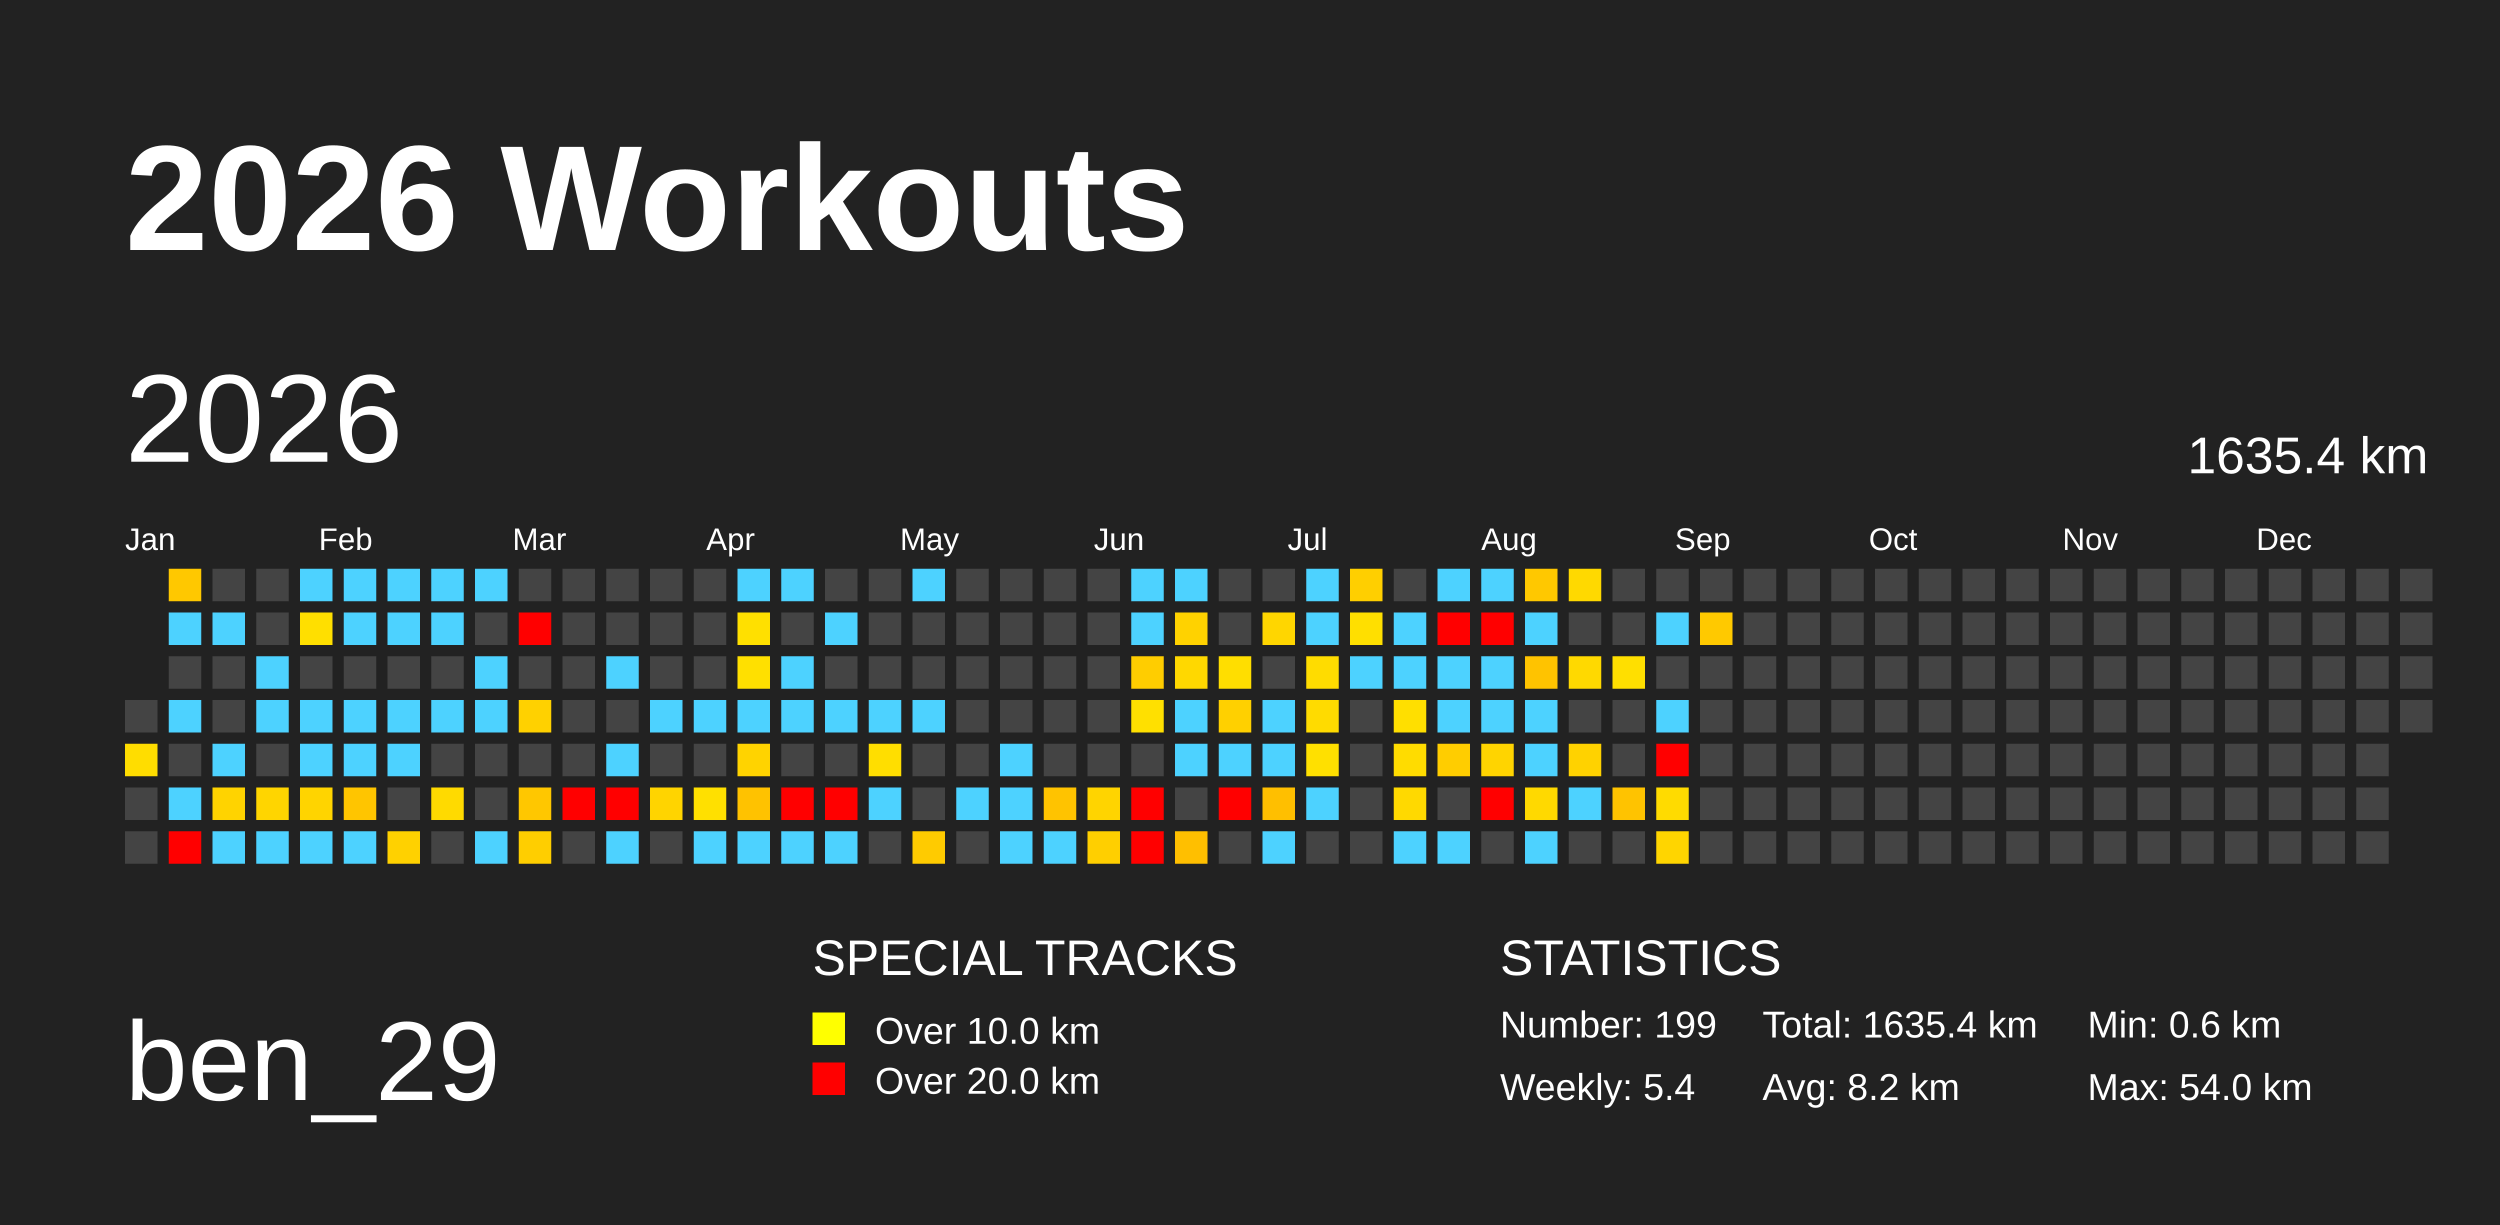
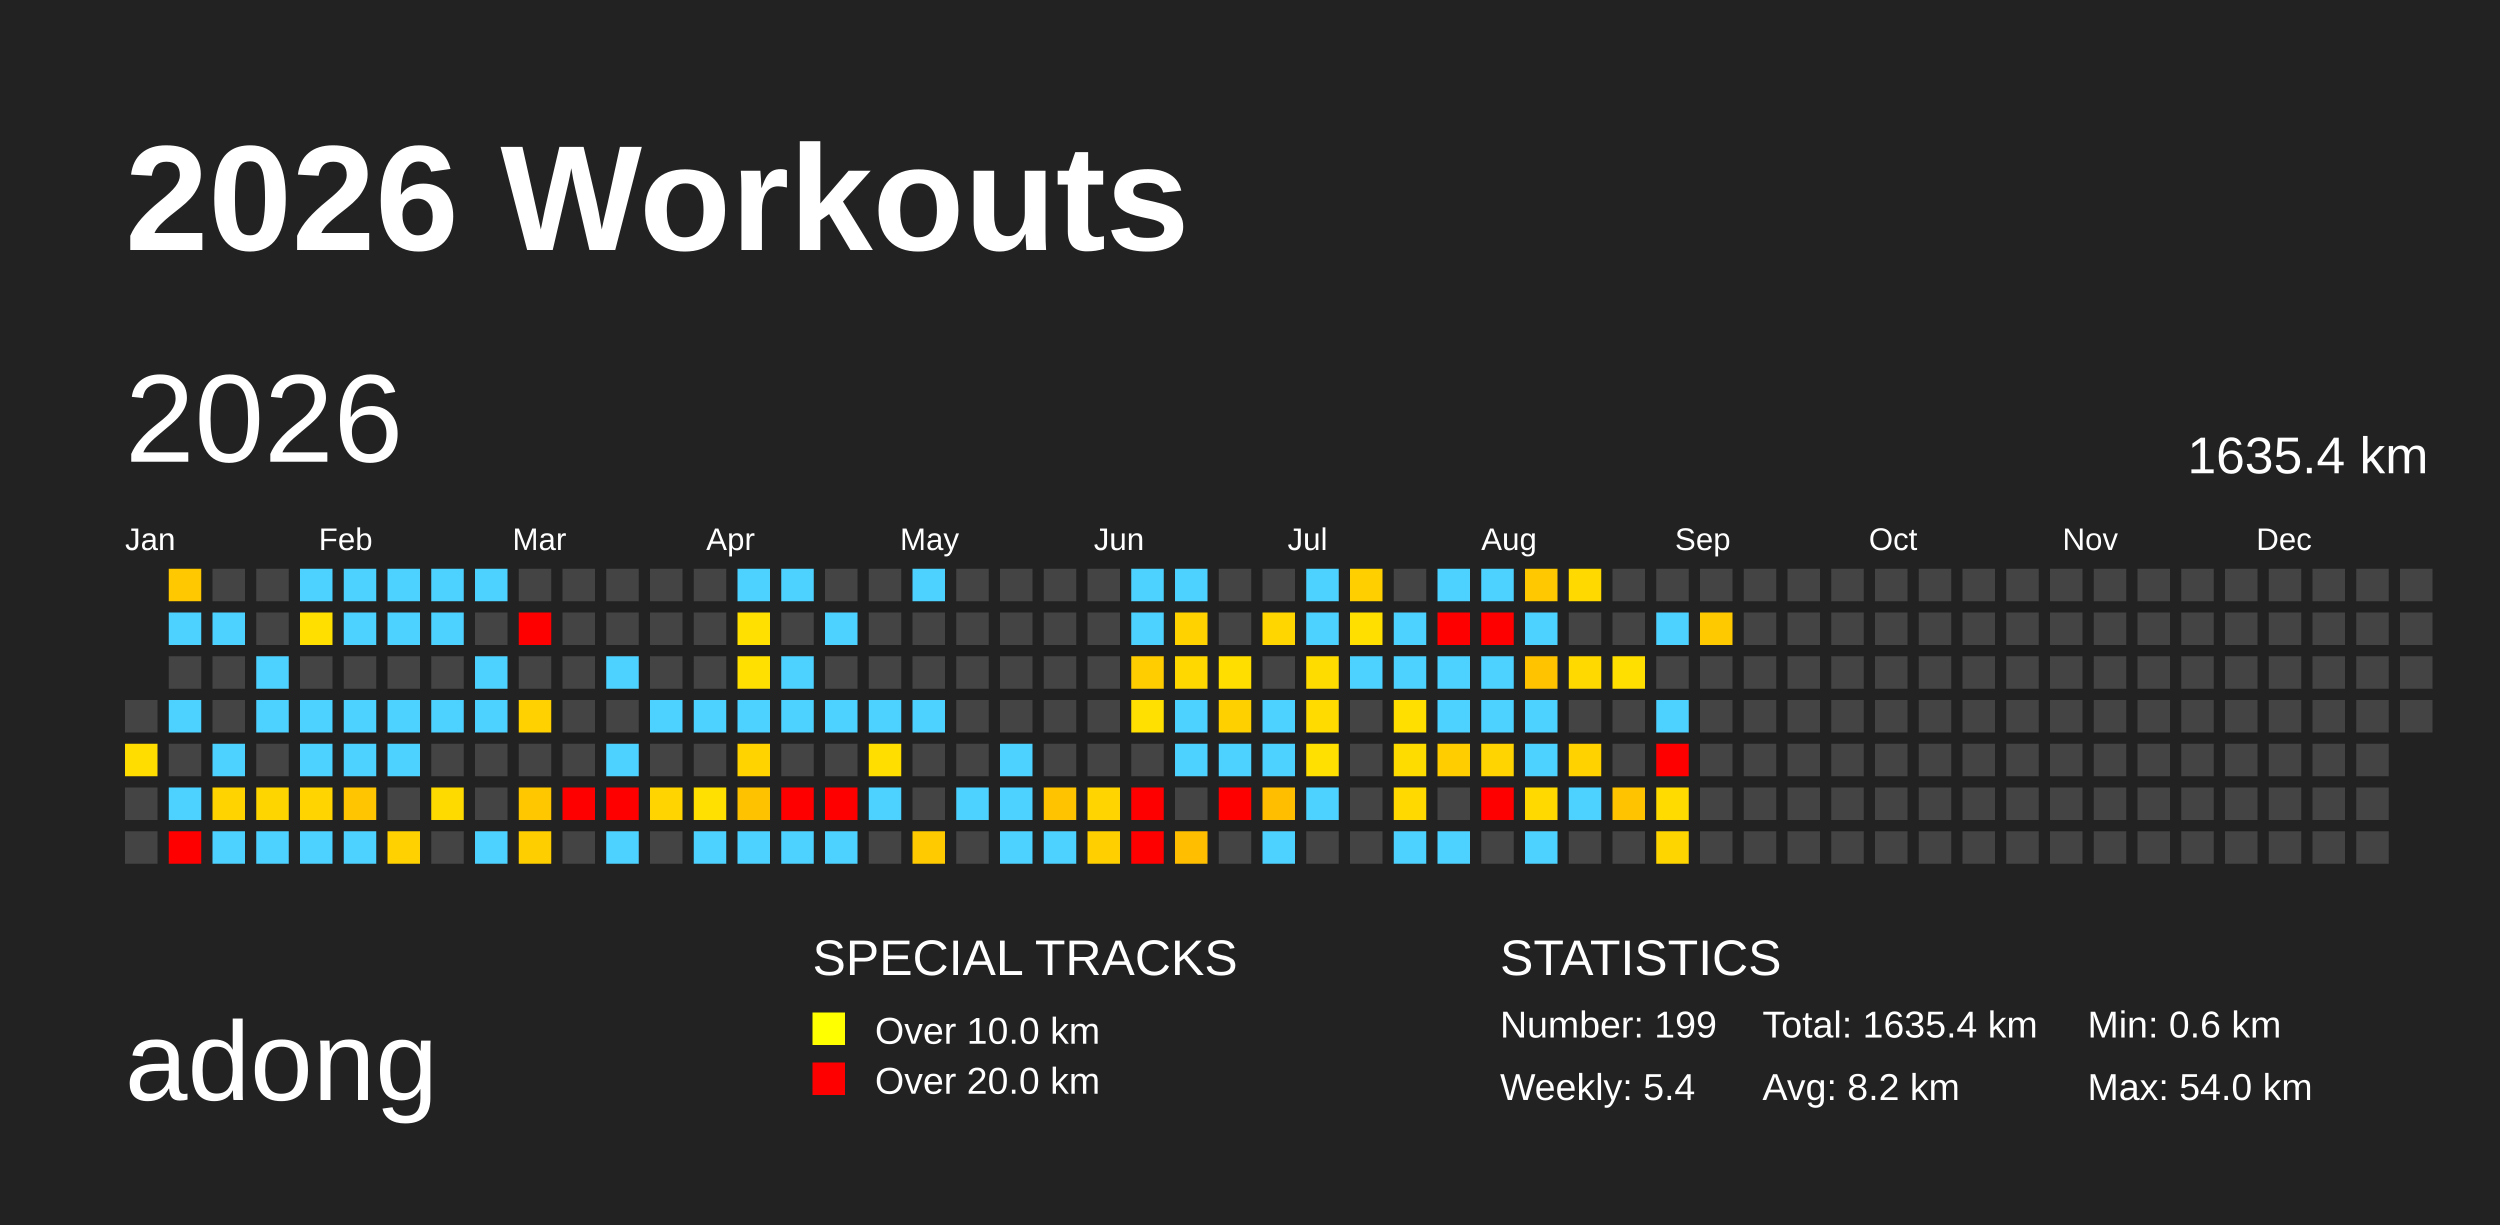
<svg xmlns="http://www.w3.org/2000/svg" baseProfile="full" height="98mm" version="1.1" viewBox="0,0,200,98" width="200mm">
  <defs>
    <pattern height="2" id="indoor-stripe" patternUnits="userSpaceOnUse" width="2">
      <line stroke="white" stroke-opacity="0.45" stroke-width="0.5" x1="0" x2="2" y1="2" y2="0" />
    </pattern>
  </defs>
  <rect fill="#222222" height="98" width="200" x="0" y="0" />
  <text fill="#FFFFFF" style="font-size:12px; font-family:Arial; font-weight:bold;" x="10" y="20">2026 Workouts</text>
-   <text fill="#FFFFFF" style="font-size:9px; font-family:Arial" x="10" y="88">ben_29</text>
+   <text fill="#FFFFFF" style="font-size:9px; font-family:Arial" x="10" y="88">adong</text>
  <text fill="#FFFFFF" style="font-size:4px; font-family:Arial" x="65" y="78">SPECIAL TRACKS</text>
  <rect fill="yellow" height="2.6" width="2.6" x="65" y="81" />
  <text fill="#FFFFFF" style="font-size:3px; font-family:Arial" x="70" y="83.5">Over 10.0 km</text>
  <rect fill="red" height="2.6" width="2.6" x="65" y="85" />
  <text fill="#FFFFFF" style="font-size:3px; font-family:Arial" x="70" y="87.5">Over 20.0 km</text>
  <text fill="#FFFFFF" style="font-size:4px; font-family:Arial" x="120" y="78">STATISTICS</text>
  <text fill="#FFFFFF" style="font-size:3px; font-family:Arial" x="120" y="83">Number: 199</text>
  <text fill="#FFFFFF" style="font-size:3px; font-family:Arial" x="120" y="88">Weekly: 5.4</text>
  <text fill="#FFFFFF" style="font-size:3px; font-family:Arial" x="141" y="83">Total: 1635.4 km</text>
  <text fill="#FFFFFF" style="font-size:3px; font-family:Arial" x="141" y="88">Avg: 8.2 km</text>
  <text fill="#FFFFFF" style="font-size:3px; font-family:Arial" x="167" y="83">Min: 0.6 km</text>
  <text fill="#FFFFFF" style="font-size:3px; font-family:Arial" x="167" y="88">Max: 54.0 km</text>
  <text dominant-baseline="hanging" fill="#FFFFFF" style="font-size:10.0px; font-family:Arial;" x="10" y="30">2026</text>
  <text dominant-baseline="hanging" fill="#FFFFFF" style="font-size:4.125px; font-family:Arial;" x="175" y="35">1635.4 km</text>
  <text fill="#FFFFFF" style="font-size:2.5px; font-family:Arial" x="10.0" y="44">Jan</text>
  <text fill="#FFFFFF" style="font-size:2.5px; font-family:Arial" x="25.5" y="44">Feb</text>
  <text fill="#FFFFFF" style="font-size:2.5px; font-family:Arial" x="41.0" y="44">Mar</text>
  <text fill="#FFFFFF" style="font-size:2.5px; font-family:Arial" x="56.5" y="44">Apr</text>
  <text fill="#FFFFFF" style="font-size:2.5px; font-family:Arial" x="72.0" y="44">May</text>
  <text fill="#FFFFFF" style="font-size:2.5px; font-family:Arial" x="87.5" y="44">Jun</text>
  <text fill="#FFFFFF" style="font-size:2.5px; font-family:Arial" x="103.0" y="44">Jul</text>
  <text fill="#FFFFFF" style="font-size:2.5px; font-family:Arial" x="118.5" y="44">Aug</text>
  <text fill="#FFFFFF" style="font-size:2.5px; font-family:Arial" x="134.0" y="44">Sep</text>
  <text fill="#FFFFFF" style="font-size:2.5px; font-family:Arial" x="149.5" y="44">Oct</text>
  <text fill="#FFFFFF" style="font-size:2.5px; font-family:Arial" x="165.0" y="44">Nov</text>
  <text fill="#FFFFFF" style="font-size:2.5px; font-family:Arial" x="180.5" y="44">Dec</text>
  <rect fill="#444444" height="2.6" width="2.6" x="10.0" y="56.0" />
  <rect fill="#ffdd00" height="2.6" width="2.6" x="10.0" y="59.5" />
  <rect fill="#444444" height="2.6" width="2.6" x="10.0" y="63.0" />
  <rect fill="#444444" height="2.6" width="2.6" x="10.0" y="66.5" />
  <rect fill="#ffc800" height="2.6" width="2.6" x="13.5" y="45.5" />
  <rect fill="#4dd2ff" height="2.6" width="2.6" x="13.5" y="49.0" />
  <rect fill="#444444" height="2.6" width="2.6" x="13.5" y="52.5" />
  <rect fill="#4dd2ff" height="2.6" width="2.6" x="13.5" y="56.0" />
  <rect fill="#444444" height="2.6" width="2.6" x="13.5" y="59.5" />
  <rect fill="#4dd2ff" height="2.6" width="2.6" x="13.5" y="63.0" />
  <rect fill="red" height="2.6" width="2.6" x="13.5" y="66.5" />
  <rect fill="#444444" height="2.6" width="2.6" x="17.0" y="45.5" />
  <rect fill="#4dd2ff" height="2.6" width="2.6" x="17.0" y="49.0" />
  <rect fill="#444444" height="2.6" width="2.6" x="17.0" y="52.5" />
  <rect fill="#444444" height="2.6" width="2.6" x="17.0" y="56.0" />
  <rect fill="#4dd2ff" height="2.6" width="2.6" x="17.0" y="59.5" />
  <rect fill="#ffd300" height="2.6" width="2.6" x="17.0" y="63.0" />
  <rect fill="#4dd2ff" height="2.6" width="2.6" x="17.0" y="66.5" />
  <rect fill="#444444" height="2.6" width="2.6" x="20.5" y="45.5" />
  <rect fill="#444444" height="2.6" width="2.6" x="20.5" y="49.0" />
  <rect fill="#4dd2ff" height="2.6" width="2.6" x="20.5" y="52.5" />
  <rect fill="#4dd2ff" height="2.6" width="2.6" x="20.5" y="56.0" />
  <rect fill="#444444" height="2.6" width="2.6" x="20.5" y="59.5" />
  <rect fill="#ffd500" height="2.6" width="2.6" x="20.5" y="63.0" />
  <rect fill="#4dd2ff" height="2.6" width="2.6" x="20.5" y="66.5" />
  <rect fill="#4dd2ff" height="2.6" width="2.6" x="24.0" y="45.5" />
  <rect fill="#ffdf00" height="2.6" width="2.6" x="24.0" y="49.0" />
  <rect fill="#444444" height="2.6" width="2.6" x="24.0" y="52.5" />
  <rect fill="#4dd2ff" height="2.6" width="2.6" x="24.0" y="56.0" />
  <rect fill="#4dd2ff" height="2.6" width="2.6" x="24.0" y="59.5" />
  <rect fill="#ffd400" height="2.6" width="2.6" x="24.0" y="63.0" />
  <rect fill="#4dd2ff" height="2.6" width="2.6" x="24.0" y="66.5" />
  <rect fill="#4dd2ff" height="2.6" width="2.6" x="27.5" y="45.5" />
  <rect fill="#4dd2ff" height="2.6" width="2.6" x="27.5" y="49.0" />
  <rect fill="#444444" height="2.6" width="2.6" x="27.5" y="52.5" />
  <rect fill="#4dd2ff" height="2.6" width="2.6" x="27.5" y="56.0" />
  <rect fill="#4dd2ff" height="2.6" width="2.6" x="27.5" y="59.5" />
  <rect fill="#ffc500" height="2.6" width="2.6" x="27.5" y="63.0" />
  <rect fill="#4dd2ff" height="2.6" width="2.6" x="27.5" y="66.5" />
  <rect fill="#4dd2ff" height="2.6" width="2.6" x="31.0" y="45.5" />
  <rect fill="#4dd2ff" height="2.6" width="2.6" x="31.0" y="49.0" />
  <rect fill="#444444" height="2.6" width="2.6" x="31.0" y="52.5" />
  <rect fill="#4dd2ff" height="2.6" width="2.6" x="31.0" y="56.0" />
  <rect fill="#4dd2ff" height="2.6" width="2.6" x="31.0" y="59.5" />
  <rect fill="#444444" height="2.6" width="2.6" x="31.0" y="63.0" />
  <rect fill="#ffd100" height="2.6" width="2.6" x="31.0" y="66.5" />
  <rect fill="#4dd2ff" height="2.6" width="2.6" x="34.5" y="45.5" />
  <rect fill="#4dd2ff" height="2.6" width="2.6" x="34.5" y="49.0" />
  <rect fill="#444444" height="2.6" width="2.6" x="34.5" y="52.5" />
  <rect fill="#4dd2ff" height="2.6" width="2.6" x="34.5" y="56.0" />
  <rect fill="#444444" height="2.6" width="2.6" x="34.5" y="59.5" />
  <rect fill="#ffda00" height="2.6" width="2.6" x="34.5" y="63.0" />
  <rect fill="#444444" height="2.6" width="2.6" x="34.5" y="66.5" />
  <rect fill="#4dd2ff" height="2.6" width="2.6" x="38.0" y="45.5" />
  <rect fill="#444444" height="2.6" width="2.6" x="38.0" y="49.0" />
  <rect fill="#4dd2ff" height="2.6" width="2.6" x="38.0" y="52.5" />
  <rect fill="#4dd2ff" height="2.6" width="2.6" x="38.0" y="56.0" />
  <rect fill="#444444" height="2.6" width="2.6" x="38.0" y="59.5" />
  <rect fill="#444444" height="2.6" width="2.6" x="38.0" y="63.0" />
  <rect fill="#4dd2ff" height="2.6" width="2.6" x="38.0" y="66.5" />
  <rect fill="#444444" height="2.6" width="2.6" x="41.5" y="45.5" />
  <rect fill="red" height="2.6" width="2.6" x="41.5" y="49.0" />
  <rect fill="#444444" height="2.6" width="2.6" x="41.5" y="52.5" />
  <rect fill="#ffd100" height="2.6" width="2.6" x="41.5" y="56.0" />
  <rect fill="#444444" height="2.6" width="2.6" x="41.5" y="59.5" />
  <rect fill="#ffc700" height="2.6" width="2.6" x="41.5" y="63.0" />
  <rect fill="#ffce00" height="2.6" width="2.6" x="41.5" y="66.5" />
  <rect fill="#444444" height="2.6" width="2.6" x="45.0" y="45.5" />
  <rect fill="#444444" height="2.6" width="2.6" x="45.0" y="49.0" />
  <rect fill="#444444" height="2.6" width="2.6" x="45.0" y="52.5" />
  <rect fill="#444444" height="2.6" width="2.6" x="45.0" y="56.0" />
  <rect fill="#444444" height="2.6" width="2.6" x="45.0" y="59.5" />
  <rect fill="red" height="2.6" width="2.6" x="45.0" y="63.0" />
  <rect fill="#444444" height="2.6" width="2.6" x="45.0" y="66.5" />
  <rect fill="#444444" height="2.6" width="2.6" x="48.5" y="45.5" />
  <rect fill="#444444" height="2.6" width="2.6" x="48.5" y="49.0" />
  <rect fill="#4dd2ff" height="2.6" width="2.6" x="48.5" y="52.5" />
  <rect fill="#444444" height="2.6" width="2.6" x="48.5" y="56.0" />
  <rect fill="#4dd2ff" height="2.6" width="2.6" x="48.5" y="59.5" />
  <rect fill="red" height="2.6" width="2.6" x="48.5" y="63.0" />
  <rect fill="#4dd2ff" height="2.6" width="2.6" x="48.5" y="66.5" />
  <rect fill="#444444" height="2.6" width="2.6" x="52.0" y="45.5" />
  <rect fill="#444444" height="2.6" width="2.6" x="52.0" y="49.0" />
  <rect fill="#444444" height="2.6" width="2.6" x="52.0" y="52.5" />
  <rect fill="#4dd2ff" height="2.6" width="2.6" x="52.0" y="56.0" />
  <rect fill="#444444" height="2.6" width="2.6" x="52.0" y="59.5" />
  <rect fill="#ffd400" height="2.6" width="2.6" x="52.0" y="63.0" />
  <rect fill="#444444" height="2.6" width="2.6" x="52.0" y="66.5" />
  <rect fill="#444444" height="2.6" width="2.6" x="55.5" y="45.5" />
  <rect fill="#444444" height="2.6" width="2.6" x="55.5" y="49.0" />
  <rect fill="#444444" height="2.6" width="2.6" x="55.5" y="52.5" />
  <rect fill="#4dd2ff" height="2.6" width="2.6" x="55.5" y="56.0" />
  <rect fill="#444444" height="2.6" width="2.6" x="55.5" y="59.5" />
  <rect fill="#ffe000" height="2.6" width="2.6" x="55.5" y="63.0" />
  <rect fill="#4dd2ff" height="2.6" width="2.6" x="55.5" y="66.5" />
  <rect fill="#4dd2ff" height="2.6" width="2.6" x="59.0" y="45.5" />
  <rect fill="#ffe000" height="2.6" width="2.6" x="59.0" y="49.0" />
  <rect fill="#ffe000" height="2.6" width="2.6" x="59.0" y="52.5" />
  <rect fill="#4dd2ff" height="2.6" width="2.6" x="59.0" y="56.0" />
  <rect fill="#ffd300" height="2.6" width="2.6" x="59.0" y="59.5" />
  <rect fill="#ffc200" height="2.6" width="2.6" x="59.0" y="63.0" />
  <rect fill="#4dd2ff" height="2.6" width="2.6" x="59.0" y="66.5" />
  <rect fill="#4dd2ff" height="2.6" width="2.6" x="62.5" y="45.5" />
  <rect fill="#444444" height="2.6" width="2.6" x="62.5" y="49.0" />
  <rect fill="#4dd2ff" height="2.6" width="2.6" x="62.5" y="52.5" />
  <rect fill="#4dd2ff" height="2.6" width="2.6" x="62.5" y="56.0" />
  <rect fill="#444444" height="2.6" width="2.6" x="62.5" y="59.5" />
  <rect fill="red" height="2.6" width="2.6" x="62.5" y="63.0" />
  <rect fill="#4dd2ff" height="2.6" width="2.6" x="62.5" y="66.5" />
  <rect fill="#444444" height="2.6" width="2.6" x="66.0" y="45.5" />
  <rect fill="#4dd2ff" height="2.6" width="2.6" x="66.0" y="49.0" />
  <rect fill="#444444" height="2.6" width="2.6" x="66.0" y="52.5" />
  <rect fill="#4dd2ff" height="2.6" width="2.6" x="66.0" y="56.0" />
  <rect fill="#444444" height="2.6" width="2.6" x="66.0" y="59.5" />
  <rect fill="red" height="2.6" width="2.6" x="66.0" y="63.0" />
  <rect fill="#4dd2ff" height="2.6" width="2.6" x="66.0" y="66.5" />
  <rect fill="#444444" height="2.6" width="2.6" x="69.5" y="45.5" />
  <rect fill="#444444" height="2.6" width="2.6" x="69.5" y="49.0" />
  <rect fill="#444444" height="2.6" width="2.6" x="69.5" y="52.5" />
  <rect fill="#4dd2ff" height="2.6" width="2.6" x="69.5" y="56.0" />
  <rect fill="#ffde00" height="2.6" width="2.6" x="69.5" y="59.5" />
  <rect fill="#4dd2ff" height="2.6" width="2.6" x="69.5" y="63.0" />
  <rect fill="#444444" height="2.6" width="2.6" x="69.5" y="66.5" />
  <rect fill="#4dd2ff" height="2.6" width="2.6" x="73.0" y="45.5" />
  <rect fill="#444444" height="2.6" width="2.6" x="73.0" y="49.0" />
  <rect fill="#444444" height="2.6" width="2.6" x="73.0" y="52.5" />
  <rect fill="#4dd2ff" height="2.6" width="2.6" x="73.0" y="56.0" />
  <rect fill="#444444" height="2.6" width="2.6" x="73.0" y="59.5" />
  <rect fill="#444444" height="2.6" width="2.6" x="73.0" y="63.0" />
  <rect fill="#ffcb00" height="2.6" width="2.6" x="73.0" y="66.5" />
  <rect fill="#444444" height="2.6" width="2.6" x="76.5" y="45.5" />
  <rect fill="#444444" height="2.6" width="2.6" x="76.5" y="49.0" />
  <rect fill="#444444" height="2.6" width="2.6" x="76.5" y="52.5" />
  <rect fill="#444444" height="2.6" width="2.6" x="76.5" y="56.0" />
  <rect fill="#444444" height="2.6" width="2.6" x="76.5" y="59.5" />
  <rect fill="#4dd2ff" height="2.6" width="2.6" x="76.5" y="63.0" />
  <rect fill="#444444" height="2.6" width="2.6" x="76.5" y="66.5" />
  <rect fill="#444444" height="2.6" width="2.6" x="80.0" y="45.5" />
  <rect fill="#444444" height="2.6" width="2.6" x="80.0" y="49.0" />
  <rect fill="#444444" height="2.6" width="2.6" x="80.0" y="52.5" />
  <rect fill="#444444" height="2.6" width="2.6" x="80.0" y="56.0" />
  <rect fill="#4dd2ff" height="2.6" width="2.6" x="80.0" y="59.5" />
  <rect fill="#4dd2ff" height="2.6" width="2.6" x="80.0" y="63.0" />
  <rect fill="#4dd2ff" height="2.6" width="2.6" x="80.0" y="66.5" />
  <rect fill="#444444" height="2.6" width="2.6" x="83.5" y="45.5" />
  <rect fill="#444444" height="2.6" width="2.6" x="83.5" y="49.0" />
  <rect fill="#444444" height="2.6" width="2.6" x="83.5" y="52.5" />
  <rect fill="#444444" height="2.6" width="2.6" x="83.5" y="56.0" />
  <rect fill="#444444" height="2.6" width="2.6" x="83.5" y="59.5" />
  <rect fill="#ffc300" height="2.6" width="2.6" x="83.5" y="63.0" />
  <rect fill="#4dd2ff" height="2.6" width="2.6" x="83.5" y="66.5" />
  <rect fill="#444444" height="2.6" width="2.6" x="87.0" y="45.5" />
  <rect fill="#444444" height="2.6" width="2.6" x="87.0" y="49.0" />
  <rect fill="#444444" height="2.6" width="2.6" x="87.0" y="52.5" />
  <rect fill="#444444" height="2.6" width="2.6" x="87.0" y="56.0" />
  <rect fill="#444444" height="2.6" width="2.6" x="87.0" y="59.5" />
  <rect fill="#ffd400" height="2.6" width="2.6" x="87.0" y="63.0" />
  <rect fill="#ffcf00" height="2.6" width="2.6" x="87.0" y="66.5" />
  <rect fill="#4dd2ff" height="2.6" width="2.6" x="90.5" y="45.5" />
  <rect fill="#4dd2ff" height="2.6" width="2.6" x="90.5" y="49.0" />
  <rect fill="#ffcd00" height="2.6" width="2.6" x="90.5" y="52.5" />
  <rect fill="#ffe000" height="2.6" width="2.6" x="90.5" y="56.0" />
  <rect fill="#444444" height="2.6" width="2.6" x="90.5" y="59.5" />
  <rect fill="red" height="2.6" width="2.6" x="90.5" y="63.0" />
  <rect fill="red" height="2.6" width="2.6" x="90.5" y="66.5" />
  <rect fill="#4dd2ff" height="2.6" width="2.6" x="94.0" y="45.5" />
  <rect fill="#ffd200" height="2.6" width="2.6" x="94.0" y="49.0" />
  <rect fill="#ffd800" height="2.6" width="2.6" x="94.0" y="52.5" />
  <rect fill="#4dd2ff" height="2.6" width="2.6" x="94.0" y="56.0" />
  <rect fill="#4dd2ff" height="2.6" width="2.6" x="94.0" y="59.5" />
  <rect fill="#444444" height="2.6" width="2.6" x="94.0" y="63.0" />
  <rect fill="#ffbf00" height="2.6" width="2.6" x="94.0" y="66.5" />
  <rect fill="#444444" height="2.6" width="2.6" x="97.5" y="45.5" />
  <rect fill="#444444" height="2.6" width="2.6" x="97.5" y="49.0" />
  <rect fill="#ffde00" height="2.6" width="2.6" x="97.5" y="52.5" />
  <rect fill="#ffd000" height="2.6" width="2.6" x="97.5" y="56.0" />
  <rect fill="#4dd2ff" height="2.6" width="2.6" x="97.5" y="59.5" />
  <rect fill="red" height="2.6" width="2.6" x="97.5" y="63.0" />
  <rect fill="#444444" height="2.6" width="2.6" x="97.5" y="66.5" />
  <rect fill="#444444" height="2.6" width="2.6" x="101.0" y="45.5" />
  <rect fill="#ffd600" height="2.6" width="2.6" x="101.0" y="49.0" />
  <rect fill="#444444" height="2.6" width="2.6" x="101.0" y="52.5" />
  <rect fill="#4dd2ff" height="2.6" width="2.6" x="101.0" y="56.0" />
  <rect fill="#4dd2ff" height="2.6" width="2.6" x="101.0" y="59.5" />
  <rect fill="#ffbf00" height="2.6" width="2.6" x="101.0" y="63.0" />
  <rect fill="#4dd2ff" height="2.6" width="2.6" x="101.0" y="66.5" />
  <rect fill="#4dd2ff" height="2.6" width="2.6" x="104.5" y="45.5" />
  <rect fill="#4dd2ff" height="2.6" width="2.6" x="104.5" y="49.0" />
  <rect fill="#ffdc00" height="2.6" width="2.6" x="104.5" y="52.5" />
  <rect fill="#ffdb00" height="2.6" width="2.6" x="104.5" y="56.0" />
  <rect fill="#ffe000" height="2.6" width="2.6" x="104.5" y="59.5" />
  <rect fill="#4dd2ff" height="2.6" width="2.6" x="104.5" y="63.0" />
  <rect fill="#444444" height="2.6" width="2.6" x="104.5" y="66.5" />
  <rect fill="#ffcf00" height="2.6" width="2.6" x="108.0" y="45.5" />
  <rect fill="#ffdf00" height="2.6" width="2.6" x="108.0" y="49.0" />
  <rect fill="#4dd2ff" height="2.6" width="2.6" x="108.0" y="52.5" />
  <rect fill="#444444" height="2.6" width="2.6" x="108.0" y="56.0" />
  <rect fill="#444444" height="2.6" width="2.6" x="108.0" y="59.5" />
  <rect fill="#444444" height="2.6" width="2.6" x="108.0" y="63.0" />
  <rect fill="#444444" height="2.6" width="2.6" x="108.0" y="66.5" />
  <rect fill="#444444" height="2.6" width="2.6" x="111.5" y="45.5" />
  <rect fill="#4dd2ff" height="2.6" width="2.6" x="111.5" y="49.0" />
  <rect fill="#4dd2ff" height="2.6" width="2.6" x="111.5" y="52.5" />
  <rect fill="#ffdf00" height="2.6" width="2.6" x="111.5" y="56.0" />
  <rect fill="#ffdc00" height="2.6" width="2.6" x="111.5" y="59.5" />
  <rect fill="#ffd900" height="2.6" width="2.6" x="111.5" y="63.0" />
  <rect fill="#4dd2ff" height="2.6" width="2.6" x="111.5" y="66.5" />
  <rect fill="#4dd2ff" height="2.6" width="2.6" x="115.0" y="45.5" />
  <rect fill="red" height="2.6" width="2.6" x="115.0" y="49.0" />
  <rect fill="#4dd2ff" height="2.6" width="2.6" x="115.0" y="52.5" />
  <rect fill="#4dd2ff" height="2.6" width="2.6" x="115.0" y="56.0" />
  <rect fill="#ffcd00" height="2.6" width="2.6" x="115.0" y="59.5" />
  <rect fill="#444444" height="2.6" width="2.6" x="115.0" y="63.0" />
  <rect fill="#4dd2ff" height="2.6" width="2.6" x="115.0" y="66.5" />
  <rect fill="#4dd2ff" height="2.6" width="2.6" x="118.5" y="45.5" />
  <rect fill="red" height="2.6" width="2.6" x="118.5" y="49.0" />
  <rect fill="#4dd2ff" height="2.6" width="2.6" x="118.5" y="52.5" />
  <rect fill="#4dd2ff" height="2.6" width="2.6" x="118.5" y="56.0" />
  <rect fill="#ffd400" height="2.6" width="2.6" x="118.5" y="59.5" />
  <rect fill="red" height="2.6" width="2.6" x="118.5" y="63.0" />
  <rect fill="#444444" height="2.6" width="2.6" x="118.5" y="66.5" />
  <rect fill="#ffc800" height="2.6" width="2.6" x="122.0" y="45.5" />
  <rect fill="#4dd2ff" height="2.6" width="2.6" x="122.0" y="49.0" />
  <rect fill="#ffc300" height="2.6" width="2.6" x="122.0" y="52.5" />
  <rect fill="#4dd2ff" height="2.6" width="2.6" x="122.0" y="56.0" />
  <rect fill="#4dd2ff" height="2.6" width="2.6" x="122.0" y="59.5" />
  <rect fill="#ffd900" height="2.6" width="2.6" x="122.0" y="63.0" />
  <rect fill="#4dd2ff" height="2.6" width="2.6" x="122.0" y="66.5" />
  <rect fill="#ffd900" height="2.6" width="2.6" x="125.5" y="45.5" />
  <rect fill="#444444" height="2.6" width="2.6" x="125.5" y="49.0" />
  <rect fill="#ffd900" height="2.6" width="2.6" x="125.5" y="52.5" />
  <rect fill="#444444" height="2.6" width="2.6" x="125.5" y="56.0" />
  <rect fill="#ffd200" height="2.6" width="2.6" x="125.5" y="59.5" />
  <rect fill="#4dd2ff" height="2.6" width="2.6" x="125.5" y="63.0" />
  <rect fill="#444444" height="2.6" width="2.6" x="125.5" y="66.5" />
  <rect fill="#444444" height="2.6" width="2.6" x="129.0" y="45.5" />
  <rect fill="#444444" height="2.6" width="2.6" x="129.0" y="49.0" />
  <rect fill="#ffdf00" height="2.6" width="2.6" x="129.0" y="52.5" />
  <rect fill="#444444" height="2.6" width="2.6" x="129.0" y="56.0" />
  <rect fill="#444444" height="2.6" width="2.6" x="129.0" y="59.5" />
  <rect fill="#ffc300" height="2.6" width="2.6" x="129.0" y="63.0" />
  <rect fill="#444444" height="2.6" width="2.6" x="129.0" y="66.5" />
  <rect fill="#444444" height="2.6" width="2.6" x="132.5" y="45.5" />
  <rect fill="#4dd2ff" height="2.6" width="2.6" x="132.5" y="49.0" />
  <rect fill="#444444" height="2.6" width="2.6" x="132.5" y="52.5" />
  <rect fill="#4dd2ff" height="2.6" width="2.6" x="132.5" y="56.0" />
  <rect fill="red" height="2.6" width="2.6" x="132.5" y="59.5" />
  <rect fill="#ffdb00" height="2.6" width="2.6" x="132.5" y="63.0" />
  <rect fill="#ffd500" height="2.6" width="2.6" x="132.5" y="66.5" />
  <rect fill="#444444" height="2.6" width="2.6" x="136.0" y="45.5" />
  <rect fill="#ffc900" height="2.6" width="2.6" x="136.0" y="49.0" />
  <rect fill="#444444" height="2.6" width="2.6" x="136.0" y="52.5" />
  <rect fill="#444444" height="2.6" width="2.6" x="136.0" y="56.0" />
  <rect fill="#444444" height="2.6" width="2.6" x="136.0" y="59.5" />
  <rect fill="#444444" height="2.6" width="2.6" x="136.0" y="63.0" />
  <rect fill="#444444" height="2.6" width="2.6" x="136.0" y="66.5" />
  <rect fill="#444444" height="2.6" width="2.6" x="139.5" y="45.5" />
  <rect fill="#444444" height="2.6" width="2.6" x="139.5" y="49.0" />
  <rect fill="#444444" height="2.6" width="2.6" x="139.5" y="52.5" />
  <rect fill="#444444" height="2.6" width="2.6" x="139.5" y="56.0" />
  <rect fill="#444444" height="2.6" width="2.6" x="139.5" y="59.5" />
  <rect fill="#444444" height="2.6" width="2.6" x="139.5" y="63.0" />
  <rect fill="#444444" height="2.6" width="2.6" x="139.5" y="66.5" />
  <rect fill="#444444" height="2.6" width="2.6" x="143.0" y="45.5" />
  <rect fill="#444444" height="2.6" width="2.6" x="143.0" y="49.0" />
  <rect fill="#444444" height="2.6" width="2.6" x="143.0" y="52.5" />
  <rect fill="#444444" height="2.6" width="2.6" x="143.0" y="56.0" />
  <rect fill="#444444" height="2.6" width="2.6" x="143.0" y="59.5" />
  <rect fill="#444444" height="2.6" width="2.6" x="143.0" y="63.0" />
  <rect fill="#444444" height="2.6" width="2.6" x="143.0" y="66.5" />
  <rect fill="#444444" height="2.6" width="2.6" x="146.5" y="45.5" />
  <rect fill="#444444" height="2.6" width="2.6" x="146.5" y="49.0" />
  <rect fill="#444444" height="2.6" width="2.6" x="146.5" y="52.5" />
  <rect fill="#444444" height="2.6" width="2.6" x="146.5" y="56.0" />
  <rect fill="#444444" height="2.6" width="2.6" x="146.5" y="59.5" />
  <rect fill="#444444" height="2.6" width="2.6" x="146.5" y="63.0" />
  <rect fill="#444444" height="2.6" width="2.6" x="146.5" y="66.5" />
  <rect fill="#444444" height="2.6" width="2.6" x="150.0" y="45.5" />
  <rect fill="#444444" height="2.6" width="2.6" x="150.0" y="49.0" />
  <rect fill="#444444" height="2.6" width="2.6" x="150.0" y="52.5" />
  <rect fill="#444444" height="2.6" width="2.6" x="150.0" y="56.0" />
  <rect fill="#444444" height="2.6" width="2.6" x="150.0" y="59.5" />
  <rect fill="#444444" height="2.6" width="2.6" x="150.0" y="63.0" />
  <rect fill="#444444" height="2.6" width="2.6" x="150.0" y="66.5" />
  <rect fill="#444444" height="2.6" width="2.6" x="153.5" y="45.5" />
  <rect fill="#444444" height="2.6" width="2.6" x="153.5" y="49.0" />
  <rect fill="#444444" height="2.6" width="2.6" x="153.5" y="52.5" />
  <rect fill="#444444" height="2.6" width="2.6" x="153.5" y="56.0" />
  <rect fill="#444444" height="2.6" width="2.6" x="153.5" y="59.5" />
  <rect fill="#444444" height="2.6" width="2.6" x="153.5" y="63.0" />
  <rect fill="#444444" height="2.6" width="2.6" x="153.5" y="66.5" />
  <rect fill="#444444" height="2.6" width="2.6" x="157.0" y="45.5" />
  <rect fill="#444444" height="2.6" width="2.6" x="157.0" y="49.0" />
  <rect fill="#444444" height="2.6" width="2.6" x="157.0" y="52.5" />
  <rect fill="#444444" height="2.6" width="2.6" x="157.0" y="56.0" />
  <rect fill="#444444" height="2.6" width="2.6" x="157.0" y="59.5" />
  <rect fill="#444444" height="2.6" width="2.6" x="157.0" y="63.0" />
  <rect fill="#444444" height="2.6" width="2.6" x="157.0" y="66.5" />
  <rect fill="#444444" height="2.6" width="2.6" x="160.5" y="45.5" />
  <rect fill="#444444" height="2.6" width="2.6" x="160.5" y="49.0" />
  <rect fill="#444444" height="2.6" width="2.6" x="160.5" y="52.5" />
  <rect fill="#444444" height="2.6" width="2.6" x="160.5" y="56.0" />
  <rect fill="#444444" height="2.6" width="2.6" x="160.5" y="59.5" />
  <rect fill="#444444" height="2.6" width="2.6" x="160.5" y="63.0" />
  <rect fill="#444444" height="2.6" width="2.6" x="160.5" y="66.5" />
  <rect fill="#444444" height="2.6" width="2.6" x="164.0" y="45.5" />
  <rect fill="#444444" height="2.6" width="2.6" x="164.0" y="49.0" />
  <rect fill="#444444" height="2.6" width="2.6" x="164.0" y="52.5" />
  <rect fill="#444444" height="2.6" width="2.6" x="164.0" y="56.0" />
  <rect fill="#444444" height="2.6" width="2.6" x="164.0" y="59.5" />
  <rect fill="#444444" height="2.6" width="2.6" x="164.0" y="63.0" />
  <rect fill="#444444" height="2.6" width="2.6" x="164.0" y="66.5" />
  <rect fill="#444444" height="2.6" width="2.6" x="167.5" y="45.5" />
  <rect fill="#444444" height="2.6" width="2.6" x="167.5" y="49.0" />
  <rect fill="#444444" height="2.6" width="2.6" x="167.5" y="52.5" />
  <rect fill="#444444" height="2.6" width="2.6" x="167.5" y="56.0" />
  <rect fill="#444444" height="2.6" width="2.6" x="167.5" y="59.5" />
  <rect fill="#444444" height="2.6" width="2.6" x="167.5" y="63.0" />
  <rect fill="#444444" height="2.6" width="2.6" x="167.5" y="66.5" />
  <rect fill="#444444" height="2.6" width="2.6" x="171.0" y="45.5" />
  <rect fill="#444444" height="2.6" width="2.6" x="171.0" y="49.0" />
  <rect fill="#444444" height="2.6" width="2.6" x="171.0" y="52.5" />
  <rect fill="#444444" height="2.6" width="2.6" x="171.0" y="56.0" />
  <rect fill="#444444" height="2.6" width="2.6" x="171.0" y="59.5" />
  <rect fill="#444444" height="2.6" width="2.6" x="171.0" y="63.0" />
  <rect fill="#444444" height="2.6" width="2.6" x="171.0" y="66.5" />
  <rect fill="#444444" height="2.6" width="2.6" x="174.5" y="45.5" />
  <rect fill="#444444" height="2.6" width="2.6" x="174.5" y="49.0" />
  <rect fill="#444444" height="2.6" width="2.6" x="174.5" y="52.5" />
  <rect fill="#444444" height="2.6" width="2.6" x="174.5" y="56.0" />
  <rect fill="#444444" height="2.6" width="2.6" x="174.5" y="59.5" />
  <rect fill="#444444" height="2.6" width="2.6" x="174.5" y="63.0" />
  <rect fill="#444444" height="2.6" width="2.6" x="174.5" y="66.5" />
  <rect fill="#444444" height="2.6" width="2.6" x="178.0" y="45.5" />
  <rect fill="#444444" height="2.6" width="2.6" x="178.0" y="49.0" />
  <rect fill="#444444" height="2.6" width="2.6" x="178.0" y="52.5" />
  <rect fill="#444444" height="2.6" width="2.6" x="178.0" y="56.0" />
  <rect fill="#444444" height="2.6" width="2.6" x="178.0" y="59.5" />
  <rect fill="#444444" height="2.6" width="2.6" x="178.0" y="63.0" />
  <rect fill="#444444" height="2.6" width="2.6" x="178.0" y="66.5" />
  <rect fill="#444444" height="2.6" width="2.6" x="181.5" y="45.5" />
  <rect fill="#444444" height="2.6" width="2.6" x="181.5" y="49.0" />
  <rect fill="#444444" height="2.6" width="2.6" x="181.5" y="52.5" />
  <rect fill="#444444" height="2.6" width="2.6" x="181.5" y="56.0" />
  <rect fill="#444444" height="2.6" width="2.6" x="181.5" y="59.5" />
  <rect fill="#444444" height="2.6" width="2.6" x="181.5" y="63.0" />
  <rect fill="#444444" height="2.6" width="2.6" x="181.5" y="66.5" />
  <rect fill="#444444" height="2.6" width="2.6" x="185.0" y="45.5" />
  <rect fill="#444444" height="2.6" width="2.6" x="185.0" y="49.0" />
  <rect fill="#444444" height="2.6" width="2.6" x="185.0" y="52.5" />
  <rect fill="#444444" height="2.6" width="2.6" x="185.0" y="56.0" />
  <rect fill="#444444" height="2.6" width="2.6" x="185.0" y="59.5" />
  <rect fill="#444444" height="2.6" width="2.6" x="185.0" y="63.0" />
  <rect fill="#444444" height="2.6" width="2.6" x="185.0" y="66.5" />
  <rect fill="#444444" height="2.6" width="2.6" x="188.5" y="45.5" />
  <rect fill="#444444" height="2.6" width="2.6" x="188.5" y="49.0" />
  <rect fill="#444444" height="2.6" width="2.6" x="188.5" y="52.5" />
  <rect fill="#444444" height="2.6" width="2.6" x="188.5" y="56.0" />
  <rect fill="#444444" height="2.6" width="2.6" x="188.5" y="59.5" />
  <rect fill="#444444" height="2.6" width="2.6" x="188.5" y="63.0" />
  <rect fill="#444444" height="2.6" width="2.6" x="188.5" y="66.5" />
  <rect fill="#444444" height="2.6" width="2.6" x="192.0" y="45.5" />
  <rect fill="#444444" height="2.6" width="2.6" x="192.0" y="49.0" />
  <rect fill="#444444" height="2.6" width="2.6" x="192.0" y="52.5" />
  <rect fill="#444444" height="2.6" width="2.6" x="192.0" y="56.0" />
</svg>
